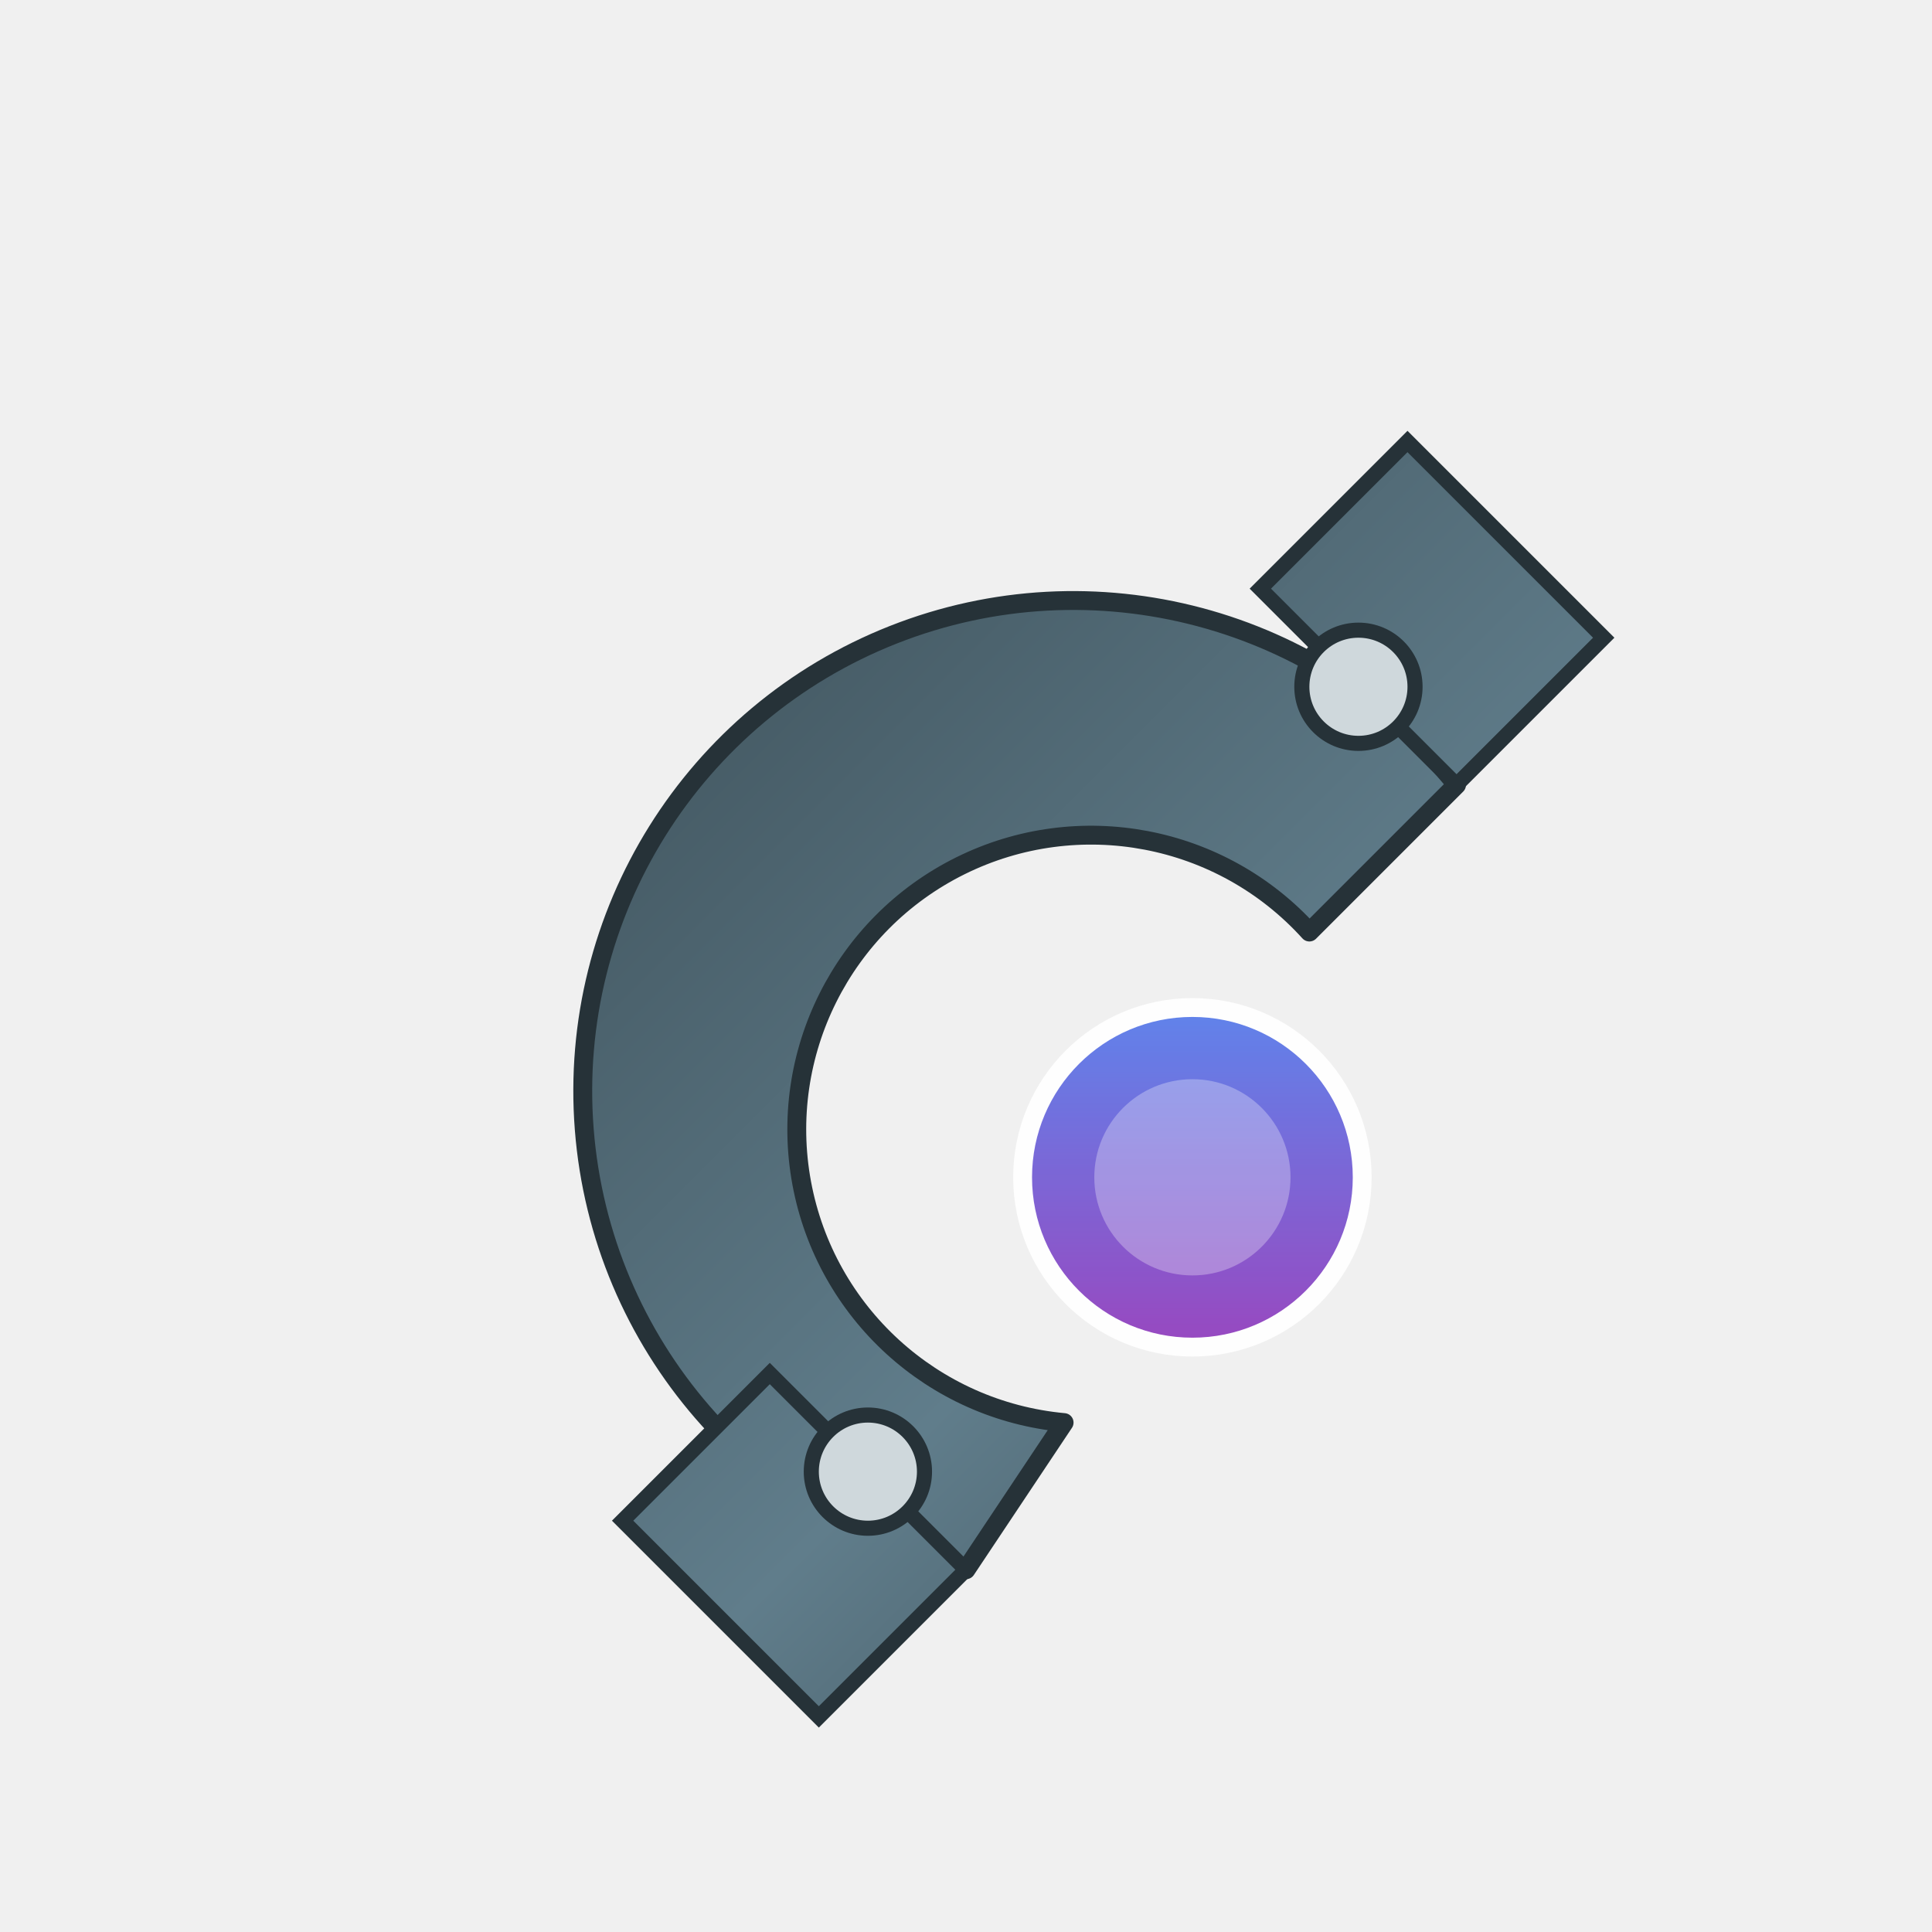
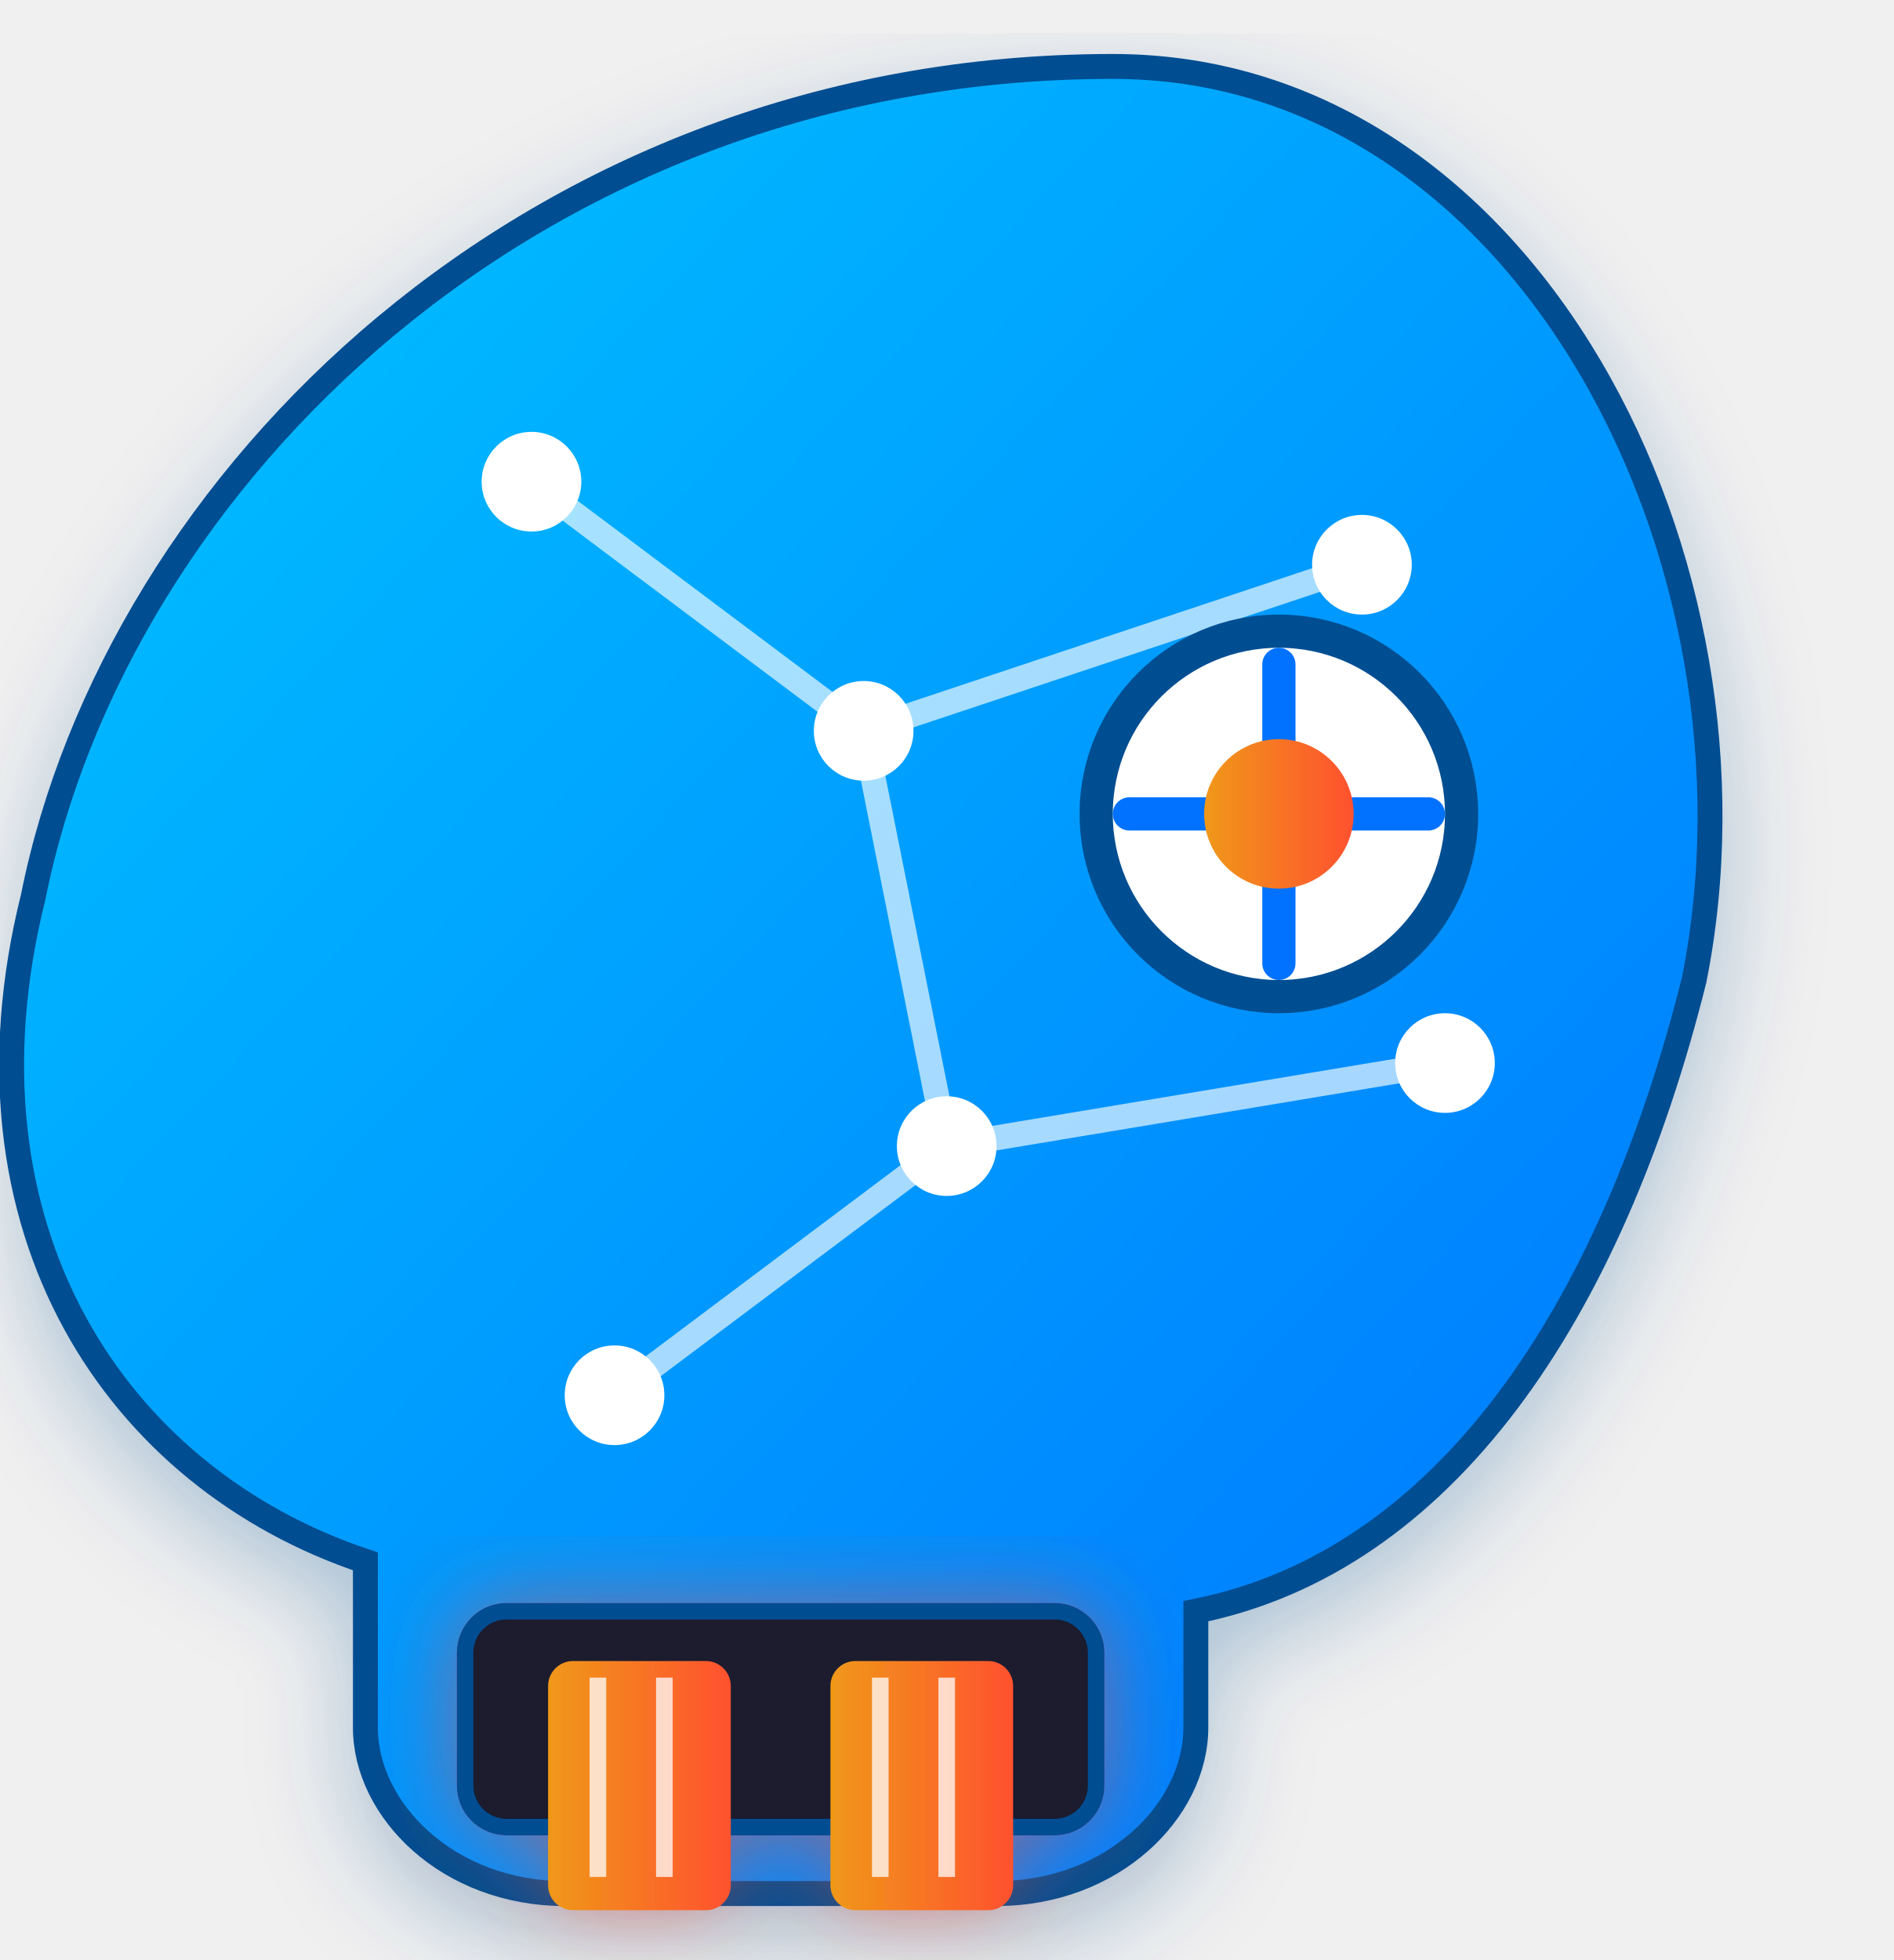
- <svg xmlns="http://www.w3.org/2000/svg" width="512" height="512" viewBox="0 0 512 512" fill="none">
+ <svg xmlns="http://www.w3.org/2000/svg" viewBox="28 11 114 118" role="img" aria-label="OpenCastor icon">
  <defs>
-     <linearGradient id="ai-glow" x1="256" y1="192" x2="256" y2="320" gradientUnits="userSpaceOnUse">
-       <stop offset="0%" stop-color="#4285F4" />
-       <stop offset="100%" stop-color="#9C27B0" />
+     <linearGradient id="brain-grad" x1="0%" y1="0%" x2="100%" y2="100%">
+       <stop offset="0%" stop-color="#00c6ff" />
+       <stop offset="100%" stop-color="#0072ff" />
    </linearGradient>
-     <linearGradient id="metal-sheen" x1="128" y1="128" x2="384" y2="384" gradientUnits="userSpaceOnUse">
-       <stop offset="0%" stop-color="#455A64" />
-       <stop offset="50%" stop-color="#607D8B" />
-       <stop offset="100%" stop-color="#37474F" />
+     <linearGradient id="connector-grad" x1="0%" y1="0%" x2="100%" y2="0%">
+       <stop offset="0%" stop-color="#f09819" />
+       <stop offset="100%" stop-color="#ff512f" />
    </linearGradient>
+     <filter id="glow" x="-25%" y="-25%" width="150%" height="150%">
+       <feGaussianBlur stdDeviation="2.5" result="blur" />
+       <feFlood flood-color="#ff512f" flood-opacity="0.5" result="color" />
+       <feComposite operator="in" in="color" in2="blur" result="shadow" />
+       <feComposite operator="over" in="SourceGraphic" in2="shadow" />
+     </filter>
+     <filter id="brain-shadow" x="-10%" y="-10%" width="120%" height="120%">
+       <feDropShadow dx="0" dy="2" stdDeviation="3" flood-color="#004e92" flood-opacity="0.3" />
+     </filter>
  </defs>
-   <g transform="translate(56, 56)">
-     <path d="M 200,360                  A 130,130 0 1 1 330,152                  L 291,191                  A 78,78 0 1 0 226,321                  Z" fill="url(#metal-sheen)" stroke="#263238" stroke-width="5" stroke-linejoin="round" />
-     <path d="M 330,152 L 369,113 L 317,61 L 278,100 Z" fill="url(#metal-sheen)" stroke="#263238" stroke-width="4" />
-     <circle cx="304" cy="126" r="15" fill="#CFD8DC" stroke="#263238" stroke-width="4" />
-     <path d="M 200,360 L 161,399 L 109,347 L 148,308 Z" fill="url(#metal-sheen)" stroke="#263238" stroke-width="4" />
-     <circle cx="174" cy="334" r="15" fill="#CFD8DC" stroke="#263238" stroke-width="4" />
-     <circle cx="260" cy="256" r="45" fill="url(#ai-glow)" stroke="#FFFFFF" stroke-width="5" opacity="0.9" />
-     <circle cx="260" cy="256" r="26" fill="#FFFFFF" opacity="0.3" />
+   <g transform="translate(20, 10)">
+     <path d="M75,5 C40,5 15,30 10,55 C5,75 15,90 30,95 L30,105 C30,110 35,115 42,115 L68,115 C75,115 80,110 80,105 L80,98 C95,95 105,80 110,60 C115,35 100,5 75,5 Z" fill="url(#brain-grad)" stroke="#004e92" stroke-width="1.5" filter="url(#brain-shadow)" />
+     <g stroke="#ffffff" stroke-width="1.5" fill="none" stroke-linecap="round" opacity="0.65">
+       <path d="M40,30 L60,45 L90,35" />
+       <path d="M60,45 L65,70 L45,85" />
+       <path d="M65,70 L95,65" />
+     </g>
+     <g fill="#ffffff">
+       <circle cx="40" cy="30" r="3" />
+       <circle cx="60" cy="45" r="3" />
+       <circle cx="90" cy="35" r="3" />
+       <circle cx="65" cy="70" r="3" />
+       <circle cx="45" cy="85" r="3" />
+       <circle cx="95" cy="65" r="3" />
+     </g>
+     <circle cx="85" cy="50" r="11" fill="#ffffff" stroke="#004e92" stroke-width="2" />
+     <path d="M85,41 L85,46 M94,50 L89,50 M85,59 L85,54 M76,50 L81,50" stroke="#0072ff" stroke-width="2" stroke-linecap="round" />
+     <circle cx="85" cy="50" r="4.5" fill="url(#connector-grad)" />
+     <g transform="translate(36, 98)" filter="url(#glow)">
+       <rect x="0" y="0" width="38" height="13" rx="2.5" fill="#1a1a2e" stroke="#004e92" stroke-width="1" />
+       <rect x="5" y="3" width="11" height="15" rx="1.5" fill="url(#connector-grad)" />
+       <rect x="22" y="3" width="11" height="15" rx="1.5" fill="url(#connector-grad)" />
+       <path d="M8,4 L8,16 M12,4 L12,16 M25,4 L25,16 M29,4 L29,16" stroke="#fff" stroke-width="1" opacity="0.75" />
+     </g>
  </g>
</svg>
